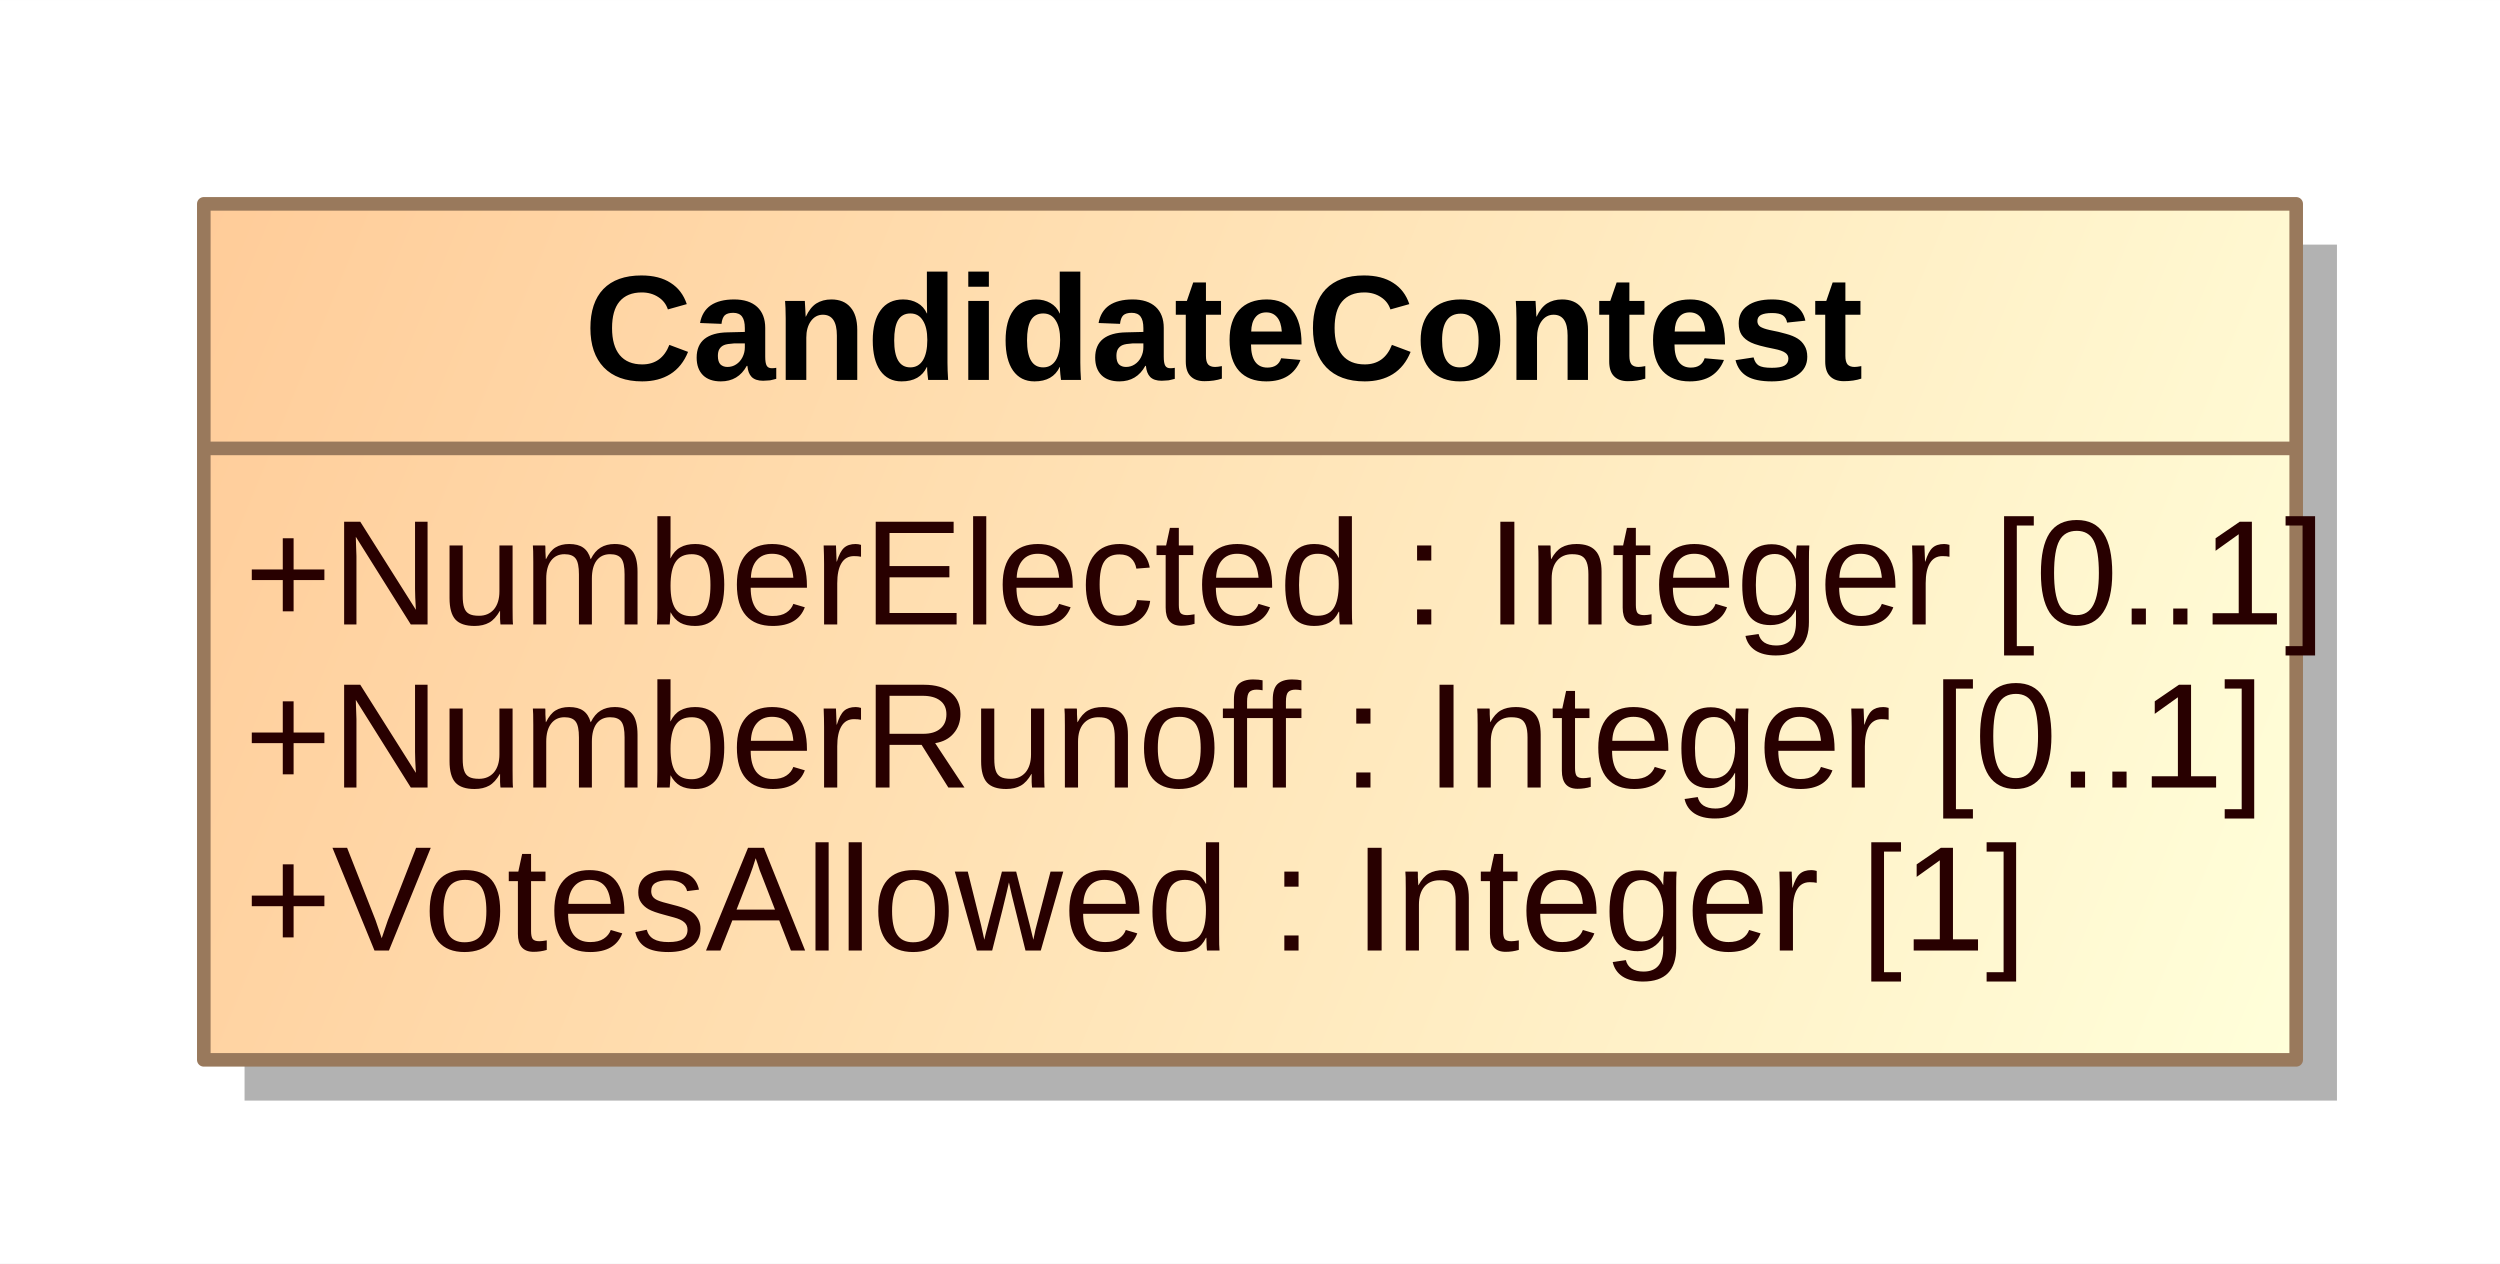
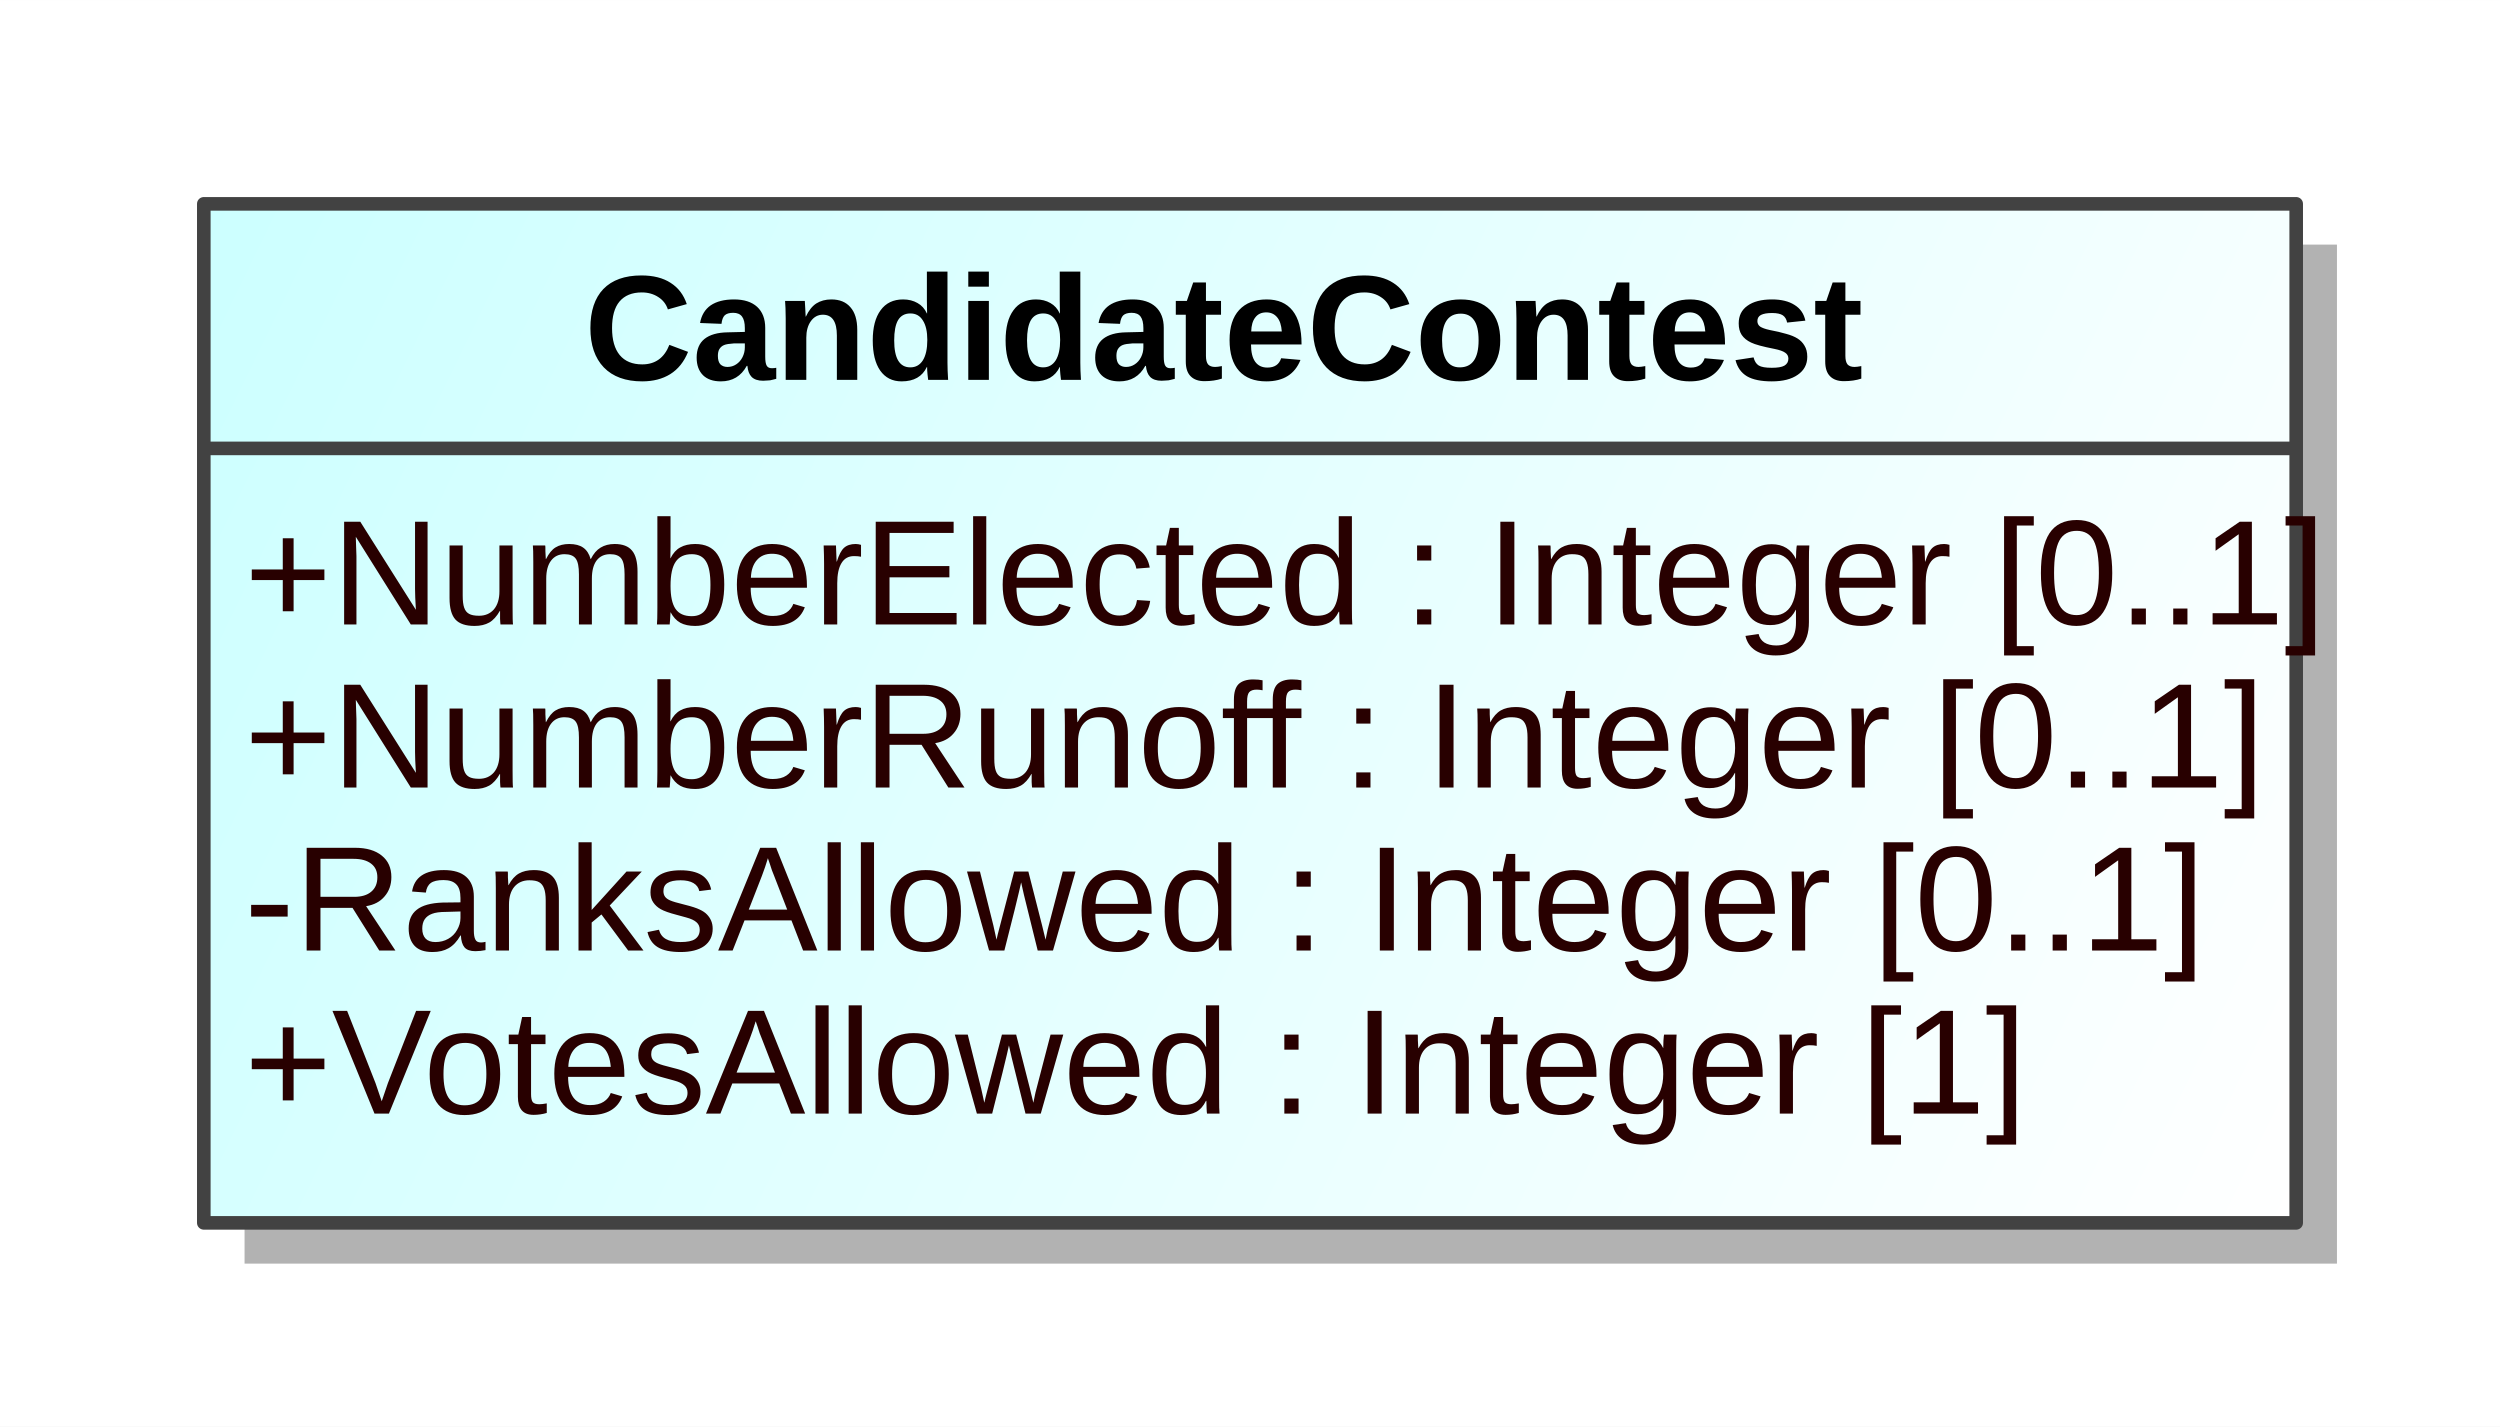
- <svg xmlns="http://www.w3.org/2000/svg" fill-opacity="1" color-rendering="auto" color-interpolation="auto" text-rendering="auto" stroke="black" stroke-linecap="square" width="1.917in" stroke-miterlimit="10" shape-rendering="auto" stroke-opacity="1" fill="black" stroke-dasharray="none" font-weight="normal" stroke-width="1" viewBox="0 0 184 93" height="0.969in" font-family="'Arial'" font-style="normal" stroke-linejoin="miter" font-size="12" stroke-dashoffset="0" image-rendering="auto">
+ <svg xmlns="http://www.w3.org/2000/svg" fill-opacity="1" color-rendering="auto" color-interpolation="auto" text-rendering="auto" stroke="black" stroke-linecap="square" width="1.917in" stroke-miterlimit="10" shape-rendering="auto" stroke-opacity="1" fill="black" stroke-dasharray="none" font-weight="normal" stroke-width="1" viewBox="0 0 184 105" height="1.094in" font-family="'Arial'" font-style="normal" stroke-linejoin="miter" font-size="12" stroke-dashoffset="0" image-rendering="auto">
  <defs id="genericDefs" />
  <g>
    <defs id="defs1">
-       <linearGradient x1="1757" gradientUnits="userSpaceOnUse" x2="1911" y1="630" y2="693" id="linearGradient1" spreadMethod="pad">
-         <stop stop-opacity="1" stop-color="rgb(255,204,153)" offset="0%" />
-         <stop stop-opacity="1" stop-color="rgb(255,255,218)" offset="100%" />
+       <linearGradient x1="1965" gradientUnits="userSpaceOnUse" x2="2119" y1="460" y2="535" id="linearGradient1" spreadMethod="pad">
+         <stop stop-opacity="1" stop-color="rgb(204,255,255)" offset="0%" />
+         <stop stop-opacity="1" stop-color="white" offset="100%" />
      </linearGradient>
      <clipPath clipPathUnits="userSpaceOnUse" id="clipPath1">
-         <path d="M0 0 L184 0 L184 93 L0 93 L0 0 Z" />
+         <path d="M0 0 L184 0 L184 105 L0 105 L0 0 Z" />
      </clipPath>
      <clipPath clipPathUnits="userSpaceOnUse" id="clipPath2">
-         <path d="M1742 615 L1926 615 L1926 708 L1742 708 L1742 615 Z" />
+         <path d="M1950 445 L2134 445 L2134 550 L1950 550 L1950 445 Z" />
      </clipPath>
    </defs>
    <g fill="white" stroke="white">
-       <rect x="0" width="184" height="93" y="0" clip-path="url(#clipPath1)" stroke="none" />
-       <rect x="1760" y="633" transform="translate(-1742,-615)" clip-path="url(#clipPath2)" fill="rgb(178,178,178)" width="154" text-rendering="geometricPrecision" height="63" stroke="none" />
-       <rect x="1757" y="630" transform="translate(-1742,-615)" clip-path="url(#clipPath2)" fill="url(#linearGradient1)" width="154" text-rendering="geometricPrecision" height="63" stroke="none" />
+       <rect x="0" width="184" height="105" y="0" clip-path="url(#clipPath1)" stroke="none" />
+       <rect x="1968" y="463" transform="translate(-1950,-445)" clip-path="url(#clipPath2)" fill="rgb(178,178,178)" width="154" text-rendering="geometricPrecision" height="75" stroke="none" />
+       <rect x="1965" y="460" transform="translate(-1950,-445)" clip-path="url(#clipPath2)" fill="url(#linearGradient1)" width="154" text-rendering="geometricPrecision" height="75" stroke="none" />
    </g>
-     <g fill="rgb(153,121,92)" text-rendering="geometricPrecision" transform="translate(-1742,-615)" stroke-linecap="butt" stroke="rgb(153,121,92)" stroke-linejoin="round">
-       <rect fill="none" x="1757" width="154" height="63" y="630" clip-path="url(#clipPath2)" />
-       <line y2="648" fill="none" x1="1757" clip-path="url(#clipPath2)" x2="1911" y1="648" />
-       <text x="1760" font-size="11" y="684.958" clip-path="url(#clipPath2)" fill="rgb(40,0,0)" stroke="none" space="preserve">+VotesAllowed : Integer [1]</text>
-       <text x="1760" font-size="11" y="672.958" clip-path="url(#clipPath2)" fill="rgb(40,0,0)" stroke="none" space="preserve">+NumberRunoff : Integer [0..1]</text>
-       <text x="1760" font-size="11" y="660.958" clip-path="url(#clipPath2)" fill="rgb(40,0,0)" stroke="none" space="preserve">+NumberElected : Integer [0..1]</text>
+     <g fill="rgb(66,66,66)" text-rendering="geometricPrecision" transform="translate(-1950,-445)" stroke-linecap="butt" stroke="rgb(66,66,66)" stroke-linejoin="round">
+       <rect fill="none" x="1965" width="154" height="75" y="460" clip-path="url(#clipPath2)" />
+       <line y2="478" fill="none" x1="1965" clip-path="url(#clipPath2)" x2="2119" y1="478" />
+       <text x="1968" font-size="11" y="526.958" clip-path="url(#clipPath2)" fill="rgb(40,0,0)" stroke="none" space="preserve">+VotesAllowed : Integer [1]</text>
+       <text x="1968" font-size="11" y="514.958" clip-path="url(#clipPath2)" fill="rgb(40,0,0)" stroke="none" space="preserve">-RanksAllowed : Integer [0..1]</text>
+       <text x="1968" font-size="11" y="502.958" clip-path="url(#clipPath2)" fill="rgb(40,0,0)" stroke="none" space="preserve">+NumberRunoff : Integer [0..1]</text>
+       <text x="1968" font-size="11" y="490.958" clip-path="url(#clipPath2)" fill="rgb(40,0,0)" stroke="none" space="preserve">+NumberElected : Integer [0..1]</text>
    </g>
-     <g text-rendering="geometricPrecision" font-size="11" font-weight="bold" transform="translate(-1742,-615)" stroke-linecap="butt" stroke-linejoin="round">
-       <text x="1785" space="preserve" y="642.958" clip-path="url(#clipPath2)" stroke="none">CandidateContest</text>
+     <g text-rendering="geometricPrecision" font-size="11" font-weight="bold" transform="translate(-1950,-445)" stroke-linecap="butt" stroke-linejoin="round">
+       <text x="1993" space="preserve" y="472.958" clip-path="url(#clipPath2)" stroke="none">CandidateContest</text>
    </g>
  </g>
</svg>
